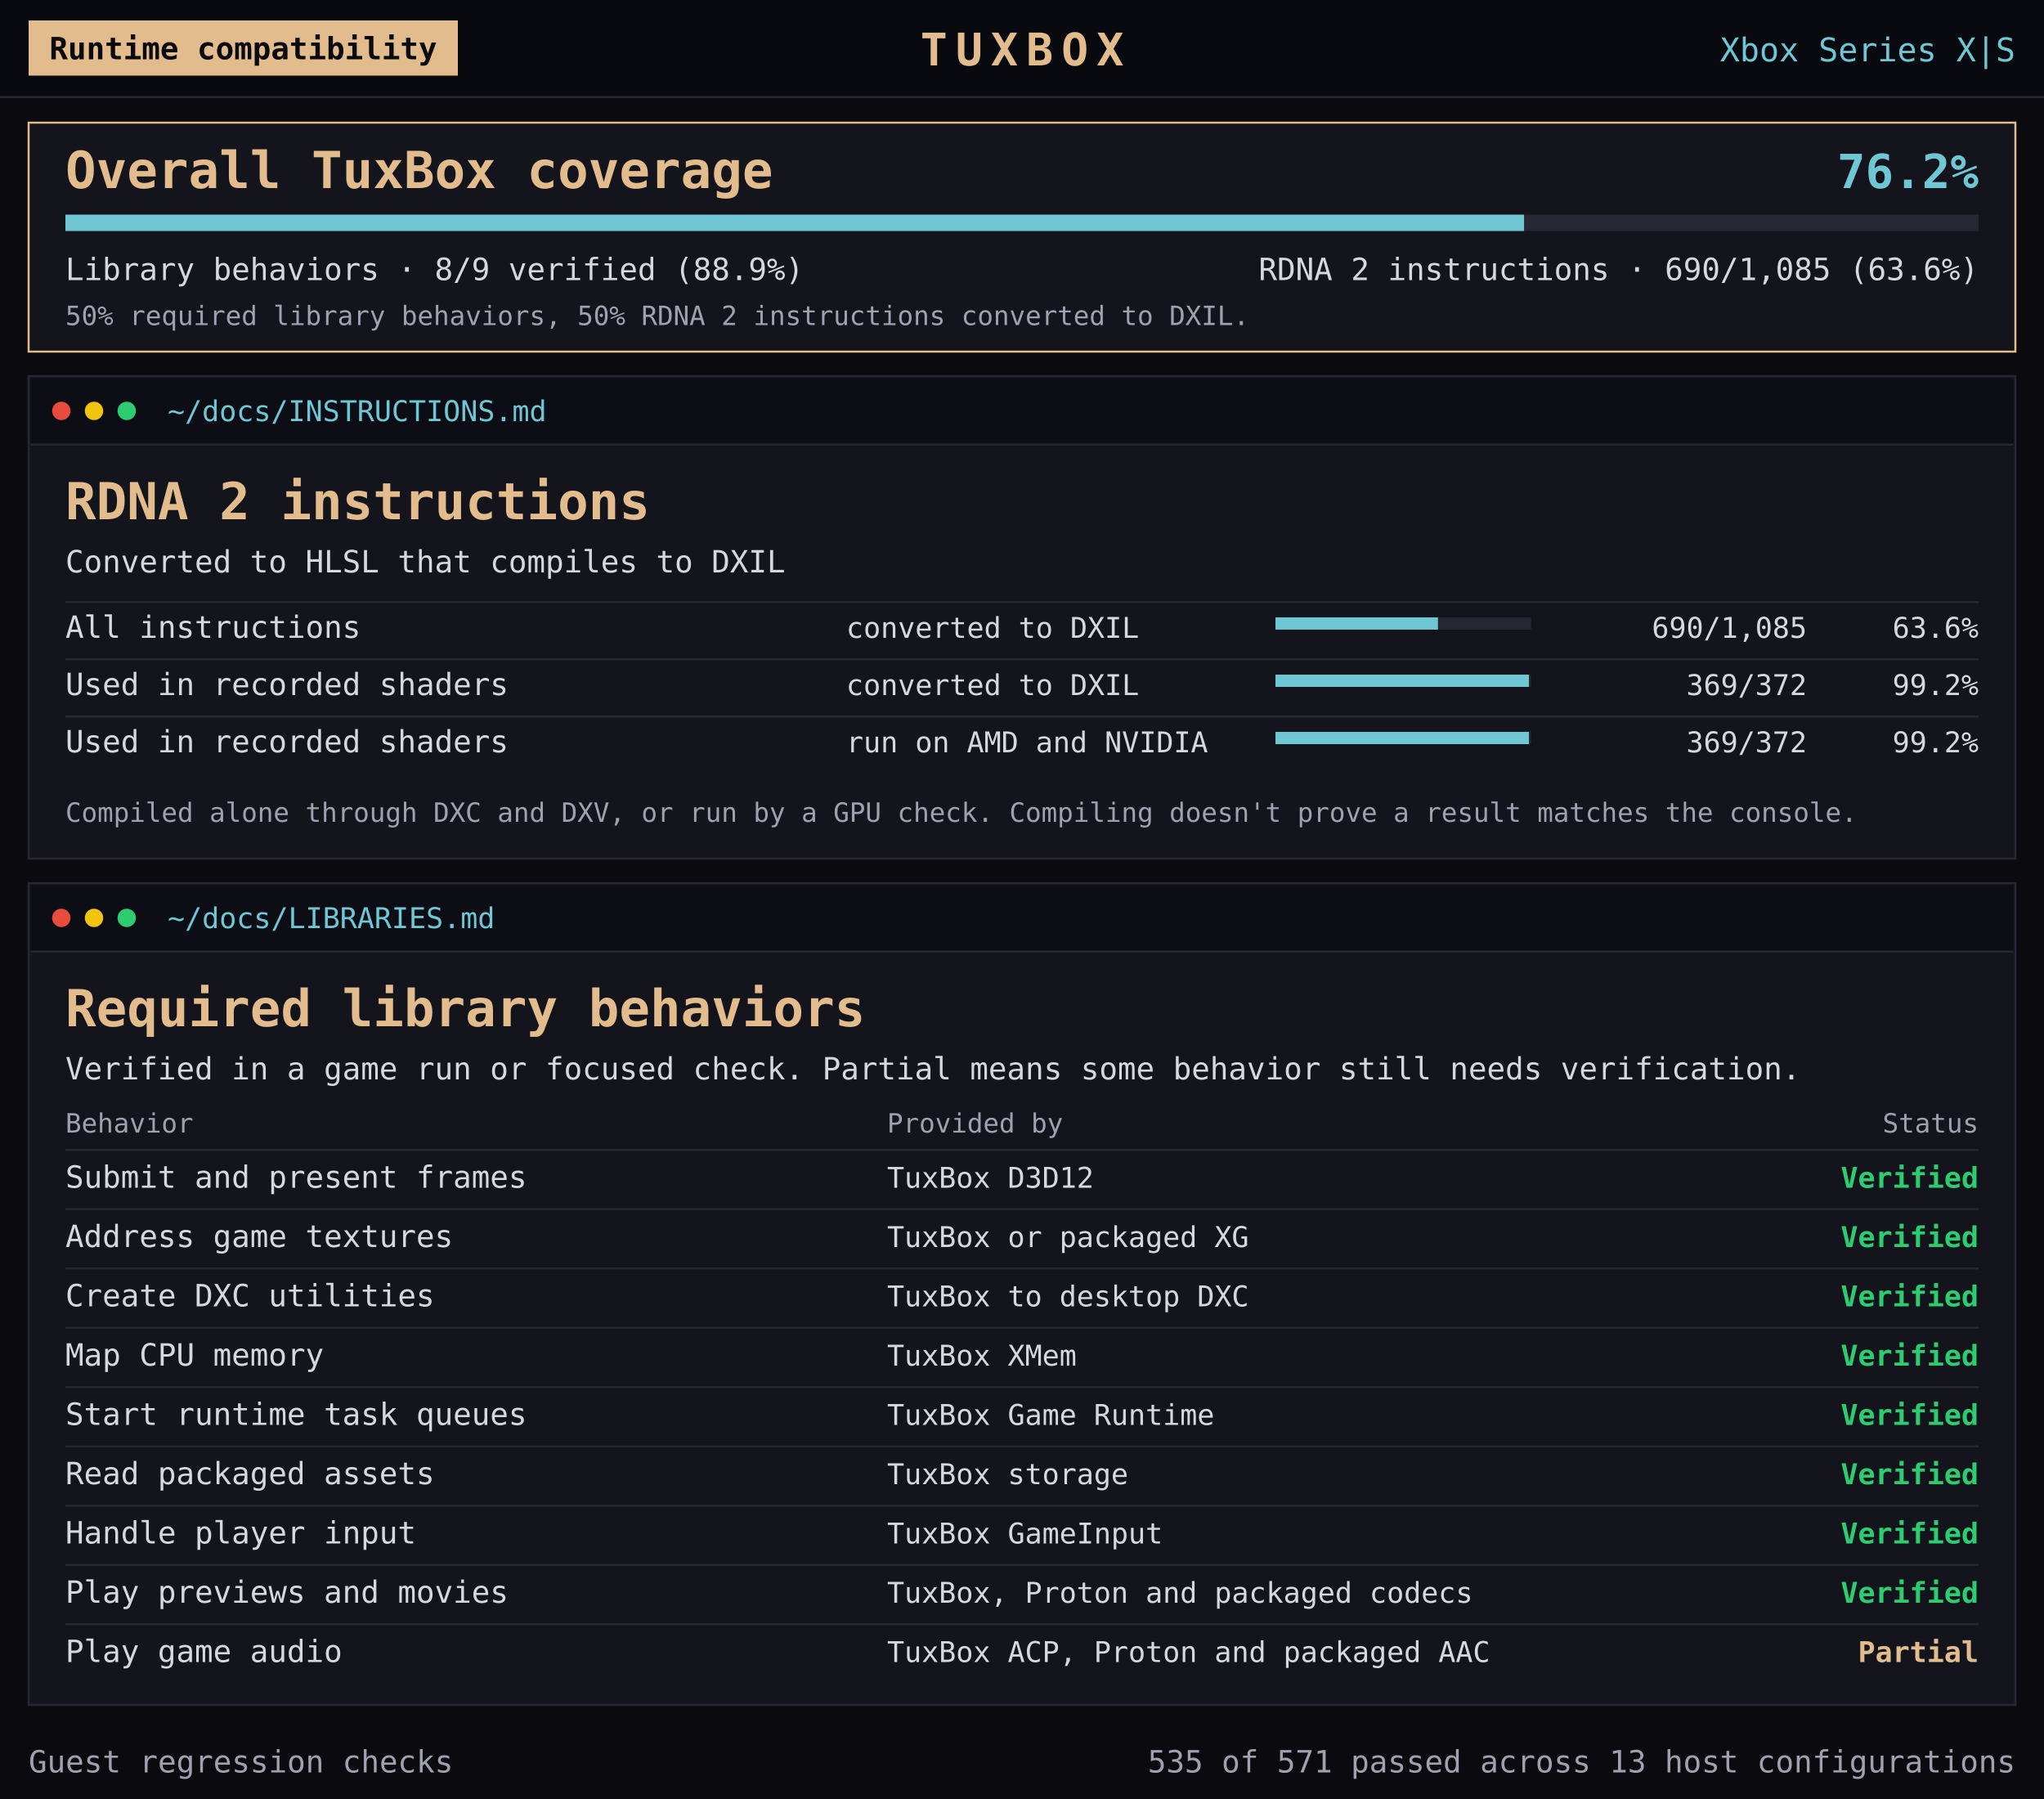
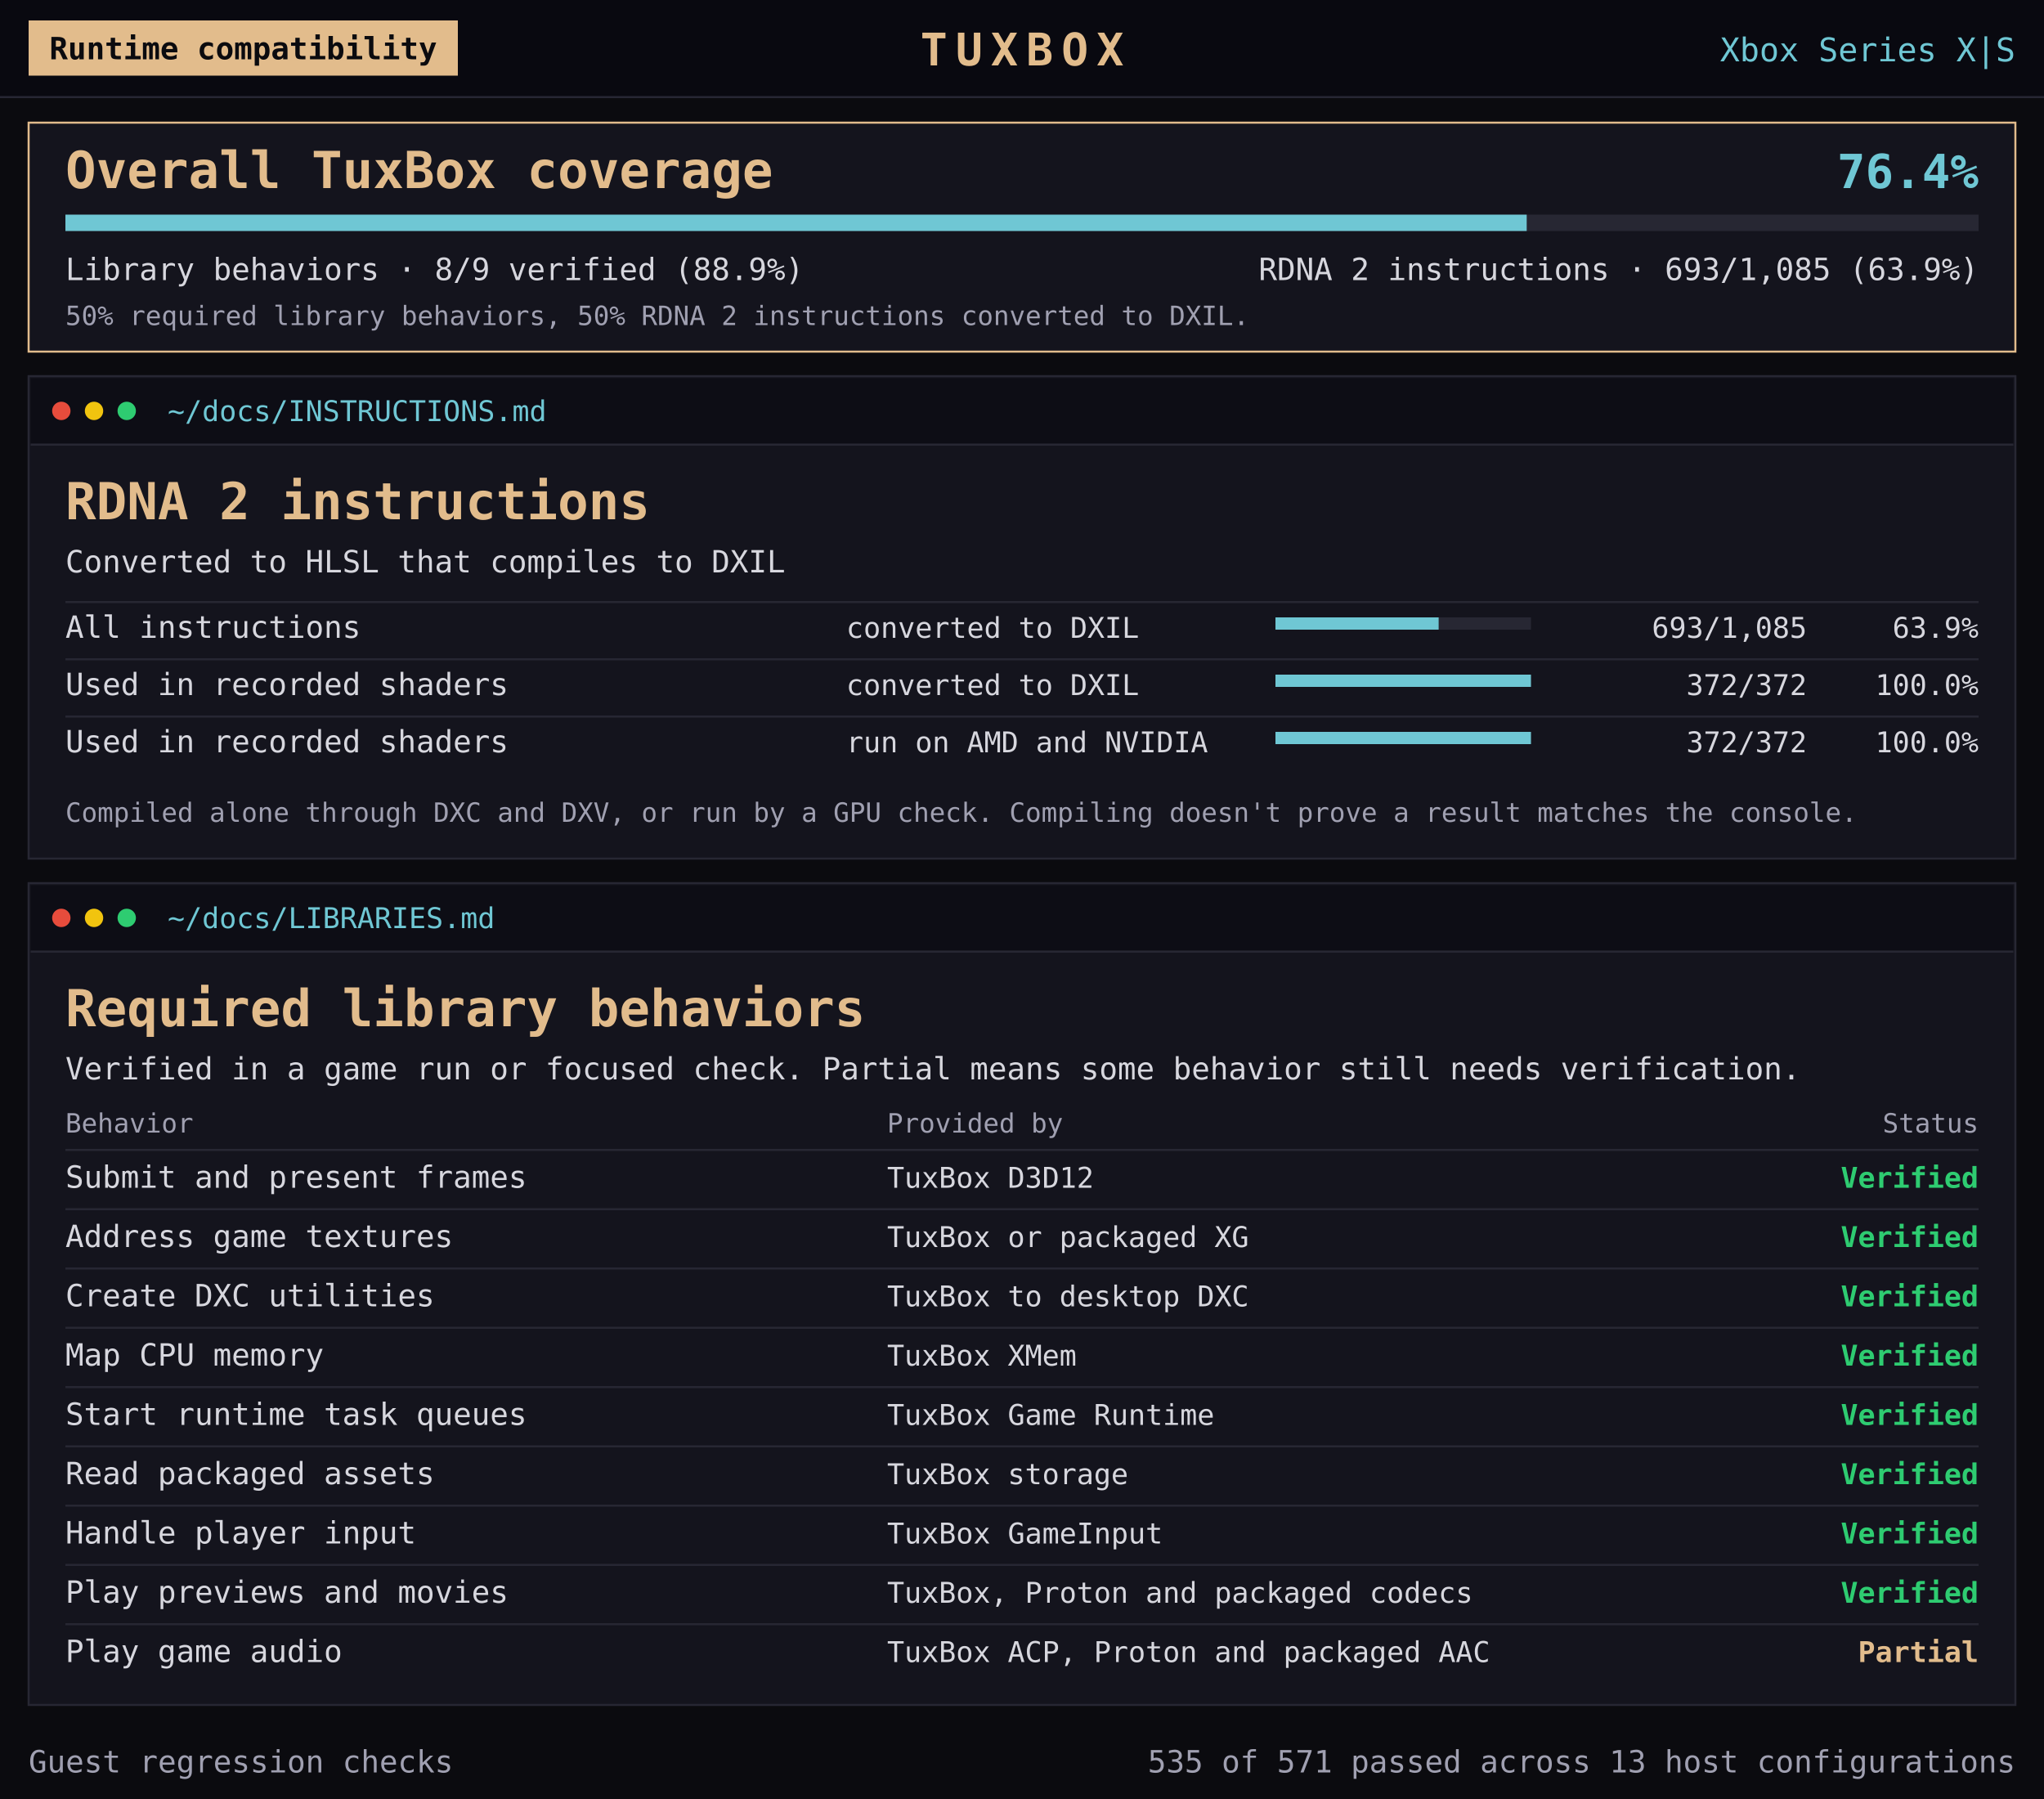
<svg xmlns="http://www.w3.org/2000/svg" role="img" font-family="'Terminess Nerd Font Mono', 'DejaVu Sans Mono', Consolas, monospace" aria-labelledby="map-title map-description" viewBox="0 0 1000 880" width="1000" height="880">
  <rect x="0" y="0" width="1000" height="880" fill="#0b0b0f" />
  <rect x="0" y="0" width="1000" height="48" fill="#090910" />
  <rect x="0" y="47" width="1000" height="1" fill="#272733" />
  <rect x="14" y="10" width="210" height="27" fill="#e2bc8c" />
  <text x="119" y="29" fill="#0b0b0f" font-size="15" text-anchor="middle" font-weight="bold">Runtime compatibility</text>
  <text x="500" y="32" fill="#e2bc8c" font-size="22" text-anchor="middle" font-weight="bold" letter-spacing="4">TUXBOX</text>
  <text x="986" y="30" fill="#6fc7d4" font-size="16" text-anchor="end" font-weight="normal">Xbox Series X|S</text>
  <g transform="translate(14 60)">
    <rect x="0" y="0" width="972" height="112" fill="#14141d" stroke="#e2bc8c" />
    <text x="18" y="32" fill="#e2bc8c" font-size="25" text-anchor="start" font-weight="bold">Overall TuxBox coverage</text>
-     <text x="954" y="32" fill="#6fc7d4" font-size="23" text-anchor="end" font-weight="bold">76.2%</text>
+     <text x="954" y="32" fill="#6fc7d4" font-size="23" text-anchor="end" font-weight="bold">76.4%</text>
    <rect x="18" y="45" width="936" height="8" fill="#272733" />
-     <rect x="18" y="45" width="713.622" height="8" fill="#6fc7d4" />
+     <rect x="18" y="45" width="714.916" height="8" fill="#6fc7d4" />
    <text x="18" y="77" fill="#d7d7de" font-size="15" text-anchor="start" font-weight="normal">Library behaviors · 8/9 verified (88.9%)</text>
-     <text x="954" y="77" fill="#d7d7de" font-size="15" text-anchor="end" font-weight="normal">RDNA 2 instructions · 690/1,085 (63.6%)</text>
+     <text x="954" y="77" fill="#d7d7de" font-size="15" text-anchor="end" font-weight="normal">RDNA 2 instructions · 693/1,085 (63.9%)</text>
    <text x="18" y="99" fill="#a0a0b1" font-size="13" text-anchor="start" font-weight="normal">50% required library behaviors, 50% RDNA 2 instructions converted to DXIL.</text>
  </g>
  <g transform="translate(14 184)">
    <rect x="0" y="0" width="972" height="236" fill="#14141d" stroke="#272733" stroke-width="1" />
    <rect x="1" y="1" width="970" height="32" fill="#0d0d15" />
    <rect x="1" y="33" width="970" height="1" fill="#272733" />
    <circle cx="16" cy="17" r="4.5" fill="#e74c3c" />
    <circle cx="32" cy="17" r="4.5" fill="#f1c40f" />
    <circle cx="48" cy="17" r="4.5" fill="#2ecc71" />
    <text x="68" y="22" fill="#6fc7d4" font-size="14" text-anchor="start" font-weight="normal">~/docs/INSTRUCTIONS.md</text>
    <text x="18" y="70" fill="#e2bc8c" font-size="25" text-anchor="start" font-weight="bold">RDNA 2 instructions</text>
    <text x="18" y="96" fill="#d7d7de" font-size="15" text-anchor="start" font-weight="normal">Converted to HLSL that compiles to DXIL</text>
    <rect x="18" y="110" width="936" height="1" fill="#272733" />
    <text x="18" y="128" fill="#d7d7de" font-size="15" text-anchor="start" font-weight="normal">All instructions</text>
    <text x="400" y="128" fill="#d7d7de" font-size="14" text-anchor="start" font-weight="normal">converted to DXIL</text>
    <rect x="610" y="118" width="125" height="6" fill="#272733" />
-     <rect x="610" y="118" width="79.493" height="6" fill="#6fc7d4" />
-     <text x="870" y="128" fill="#d7d7de" font-size="14" text-anchor="end" font-weight="normal">690/1,085</text>
-     <text x="954" y="128" fill="#d7d7de" font-size="14" text-anchor="end" font-weight="normal">63.6%</text>
+     <rect x="610" y="118" width="79.839" height="6" fill="#6fc7d4" />
+     <text x="870" y="128" fill="#d7d7de" font-size="14" text-anchor="end" font-weight="normal">693/1,085</text>
+     <text x="954" y="128" fill="#d7d7de" font-size="14" text-anchor="end" font-weight="normal">63.9%</text>
    <rect x="18" y="138" width="936" height="1" fill="#272733" />
    <text x="18" y="156" fill="#d7d7de" font-size="15" text-anchor="start" font-weight="normal">Used in recorded shaders</text>
    <text x="400" y="156" fill="#d7d7de" font-size="14" text-anchor="start" font-weight="normal">converted to DXIL</text>
    <rect x="610" y="146" width="125" height="6" fill="#272733" />
-     <rect x="610" y="146" width="123.992" height="6" fill="#6fc7d4" />
-     <text x="870" y="156" fill="#d7d7de" font-size="14" text-anchor="end" font-weight="normal">369/372</text>
-     <text x="954" y="156" fill="#d7d7de" font-size="14" text-anchor="end" font-weight="normal">99.2%</text>
+     <rect x="610" y="146" width="125.0" height="6" fill="#6fc7d4" />
+     <text x="870" y="156" fill="#d7d7de" font-size="14" text-anchor="end" font-weight="normal">372/372</text>
+     <text x="954" y="156" fill="#d7d7de" font-size="14" text-anchor="end" font-weight="normal">100.0%</text>
    <rect x="18" y="166" width="936" height="1" fill="#272733" />
    <text x="18" y="184" fill="#d7d7de" font-size="15" text-anchor="start" font-weight="normal">Used in recorded shaders</text>
    <text x="400" y="184" fill="#d7d7de" font-size="14" text-anchor="start" font-weight="normal">run on AMD and NVIDIA</text>
    <rect x="610" y="174" width="125" height="6" fill="#272733" />
-     <rect x="610" y="174" width="123.992" height="6" fill="#6fc7d4" />
-     <text x="870" y="184" fill="#d7d7de" font-size="14" text-anchor="end" font-weight="normal">369/372</text>
-     <text x="954" y="184" fill="#d7d7de" font-size="14" text-anchor="end" font-weight="normal">99.2%</text>
+     <rect x="610" y="174" width="125.0" height="6" fill="#6fc7d4" />
+     <text x="870" y="184" fill="#d7d7de" font-size="14" text-anchor="end" font-weight="normal">372/372</text>
+     <text x="954" y="184" fill="#d7d7de" font-size="14" text-anchor="end" font-weight="normal">100.0%</text>
    <text x="18" y="218" fill="#a0a0b1" font-size="13" text-anchor="start" font-weight="normal">Compiled alone through DXC and DXV, or run by a GPU check. Compiling doesn't prove a result matches the console.</text>
  </g>
  <g transform="translate(14 432)">
    <rect x="0" y="0" width="972" height="402" fill="#14141d" stroke="#272733" stroke-width="1" />
    <rect x="1" y="1" width="970" height="32" fill="#0d0d15" />
    <rect x="1" y="33" width="970" height="1" fill="#272733" />
    <circle cx="16" cy="17" r="4.5" fill="#e74c3c" />
    <circle cx="32" cy="17" r="4.5" fill="#f1c40f" />
    <circle cx="48" cy="17" r="4.5" fill="#2ecc71" />
    <text x="68" y="22" fill="#6fc7d4" font-size="14" text-anchor="start" font-weight="normal">~/docs/LIBRARIES.md</text>
    <text x="18" y="70" fill="#e2bc8c" font-size="25" text-anchor="start" font-weight="bold">Required library behaviors</text>
    <text x="18" y="96" fill="#d7d7de" font-size="15" text-anchor="start" font-weight="normal">Verified in a game run or focused check. Partial means some behavior still needs verification.</text>
    <text x="18" y="122" fill="#a0a0b1" font-size="13" text-anchor="start" font-weight="normal">Behavior</text>
    <text x="420" y="122" fill="#a0a0b1" font-size="13" text-anchor="start" font-weight="normal">Provided by</text>
    <text x="954" y="122" fill="#a0a0b1" font-size="13" text-anchor="end" font-weight="normal">Status</text>
    <g>
      <rect x="18" y="130" width="936" height="1" fill="#272733" />
      <text x="18" y="149" fill="#d7d7de" font-size="15" text-anchor="start" font-weight="normal">Submit and present frames</text>
      <text x="420" y="149" fill="#d7d7de" font-size="14" text-anchor="start" font-weight="normal">TuxBox D3D12</text>
      <text x="954" y="149" fill="#2ecc71" font-size="14" text-anchor="end" font-weight="bold">Verified</text>
    </g>
    <g>
      <rect x="18" y="159" width="936" height="1" fill="#272733" />
      <text x="18" y="178" fill="#d7d7de" font-size="15" text-anchor="start" font-weight="normal">Address game textures</text>
      <text x="420" y="178" fill="#d7d7de" font-size="14" text-anchor="start" font-weight="normal">TuxBox or packaged XG</text>
      <text x="954" y="178" fill="#2ecc71" font-size="14" text-anchor="end" font-weight="bold">Verified</text>
    </g>
    <g>
      <rect x="18" y="188" width="936" height="1" fill="#272733" />
      <text x="18" y="207" fill="#d7d7de" font-size="15" text-anchor="start" font-weight="normal">Create DXC utilities</text>
      <text x="420" y="207" fill="#d7d7de" font-size="14" text-anchor="start" font-weight="normal">TuxBox to desktop DXC</text>
      <text x="954" y="207" fill="#2ecc71" font-size="14" text-anchor="end" font-weight="bold">Verified</text>
    </g>
    <g>
      <rect x="18" y="217" width="936" height="1" fill="#272733" />
      <text x="18" y="236" fill="#d7d7de" font-size="15" text-anchor="start" font-weight="normal">Map CPU memory</text>
      <text x="420" y="236" fill="#d7d7de" font-size="14" text-anchor="start" font-weight="normal">TuxBox XMem</text>
      <text x="954" y="236" fill="#2ecc71" font-size="14" text-anchor="end" font-weight="bold">Verified</text>
    </g>
    <g>
      <rect x="18" y="246" width="936" height="1" fill="#272733" />
      <text x="18" y="265" fill="#d7d7de" font-size="15" text-anchor="start" font-weight="normal">Start runtime task queues</text>
      <text x="420" y="265" fill="#d7d7de" font-size="14" text-anchor="start" font-weight="normal">TuxBox Game Runtime</text>
      <text x="954" y="265" fill="#2ecc71" font-size="14" text-anchor="end" font-weight="bold">Verified</text>
    </g>
    <g>
      <rect x="18" y="275" width="936" height="1" fill="#272733" />
      <text x="18" y="294" fill="#d7d7de" font-size="15" text-anchor="start" font-weight="normal">Read packaged assets</text>
      <text x="420" y="294" fill="#d7d7de" font-size="14" text-anchor="start" font-weight="normal">TuxBox storage</text>
      <text x="954" y="294" fill="#2ecc71" font-size="14" text-anchor="end" font-weight="bold">Verified</text>
    </g>
    <g>
      <rect x="18" y="304" width="936" height="1" fill="#272733" />
      <text x="18" y="323" fill="#d7d7de" font-size="15" text-anchor="start" font-weight="normal">Handle player input</text>
      <text x="420" y="323" fill="#d7d7de" font-size="14" text-anchor="start" font-weight="normal">TuxBox GameInput</text>
      <text x="954" y="323" fill="#2ecc71" font-size="14" text-anchor="end" font-weight="bold">Verified</text>
    </g>
    <g>
      <rect x="18" y="333" width="936" height="1" fill="#272733" />
      <text x="18" y="352" fill="#d7d7de" font-size="15" text-anchor="start" font-weight="normal">Play previews and movies</text>
      <text x="420" y="352" fill="#d7d7de" font-size="14" text-anchor="start" font-weight="normal">TuxBox, Proton and packaged codecs</text>
      <text x="954" y="352" fill="#2ecc71" font-size="14" text-anchor="end" font-weight="bold">Verified</text>
    </g>
    <g>
      <rect x="18" y="362" width="936" height="1" fill="#272733" />
      <text x="18" y="381" fill="#d7d7de" font-size="15" text-anchor="start" font-weight="normal">Play game audio</text>
      <text x="420" y="381" fill="#d7d7de" font-size="14" text-anchor="start" font-weight="normal">TuxBox ACP, Proton and packaged AAC</text>
      <text x="954" y="381" fill="#e2bc8c" font-size="14" text-anchor="end" font-weight="bold">Partial</text>
    </g>
  </g>
  <g transform="translate(14 846)">
    <text x="0" y="21" fill="#a0a0b1" font-size="15" text-anchor="start" font-weight="normal">Guest regression checks</text>
    <text x="972" y="21" fill="#a0a0b1" font-size="15" text-anchor="end" font-weight="normal">535 of 571 passed across 13 host configurations</text>
  </g>
</svg>
